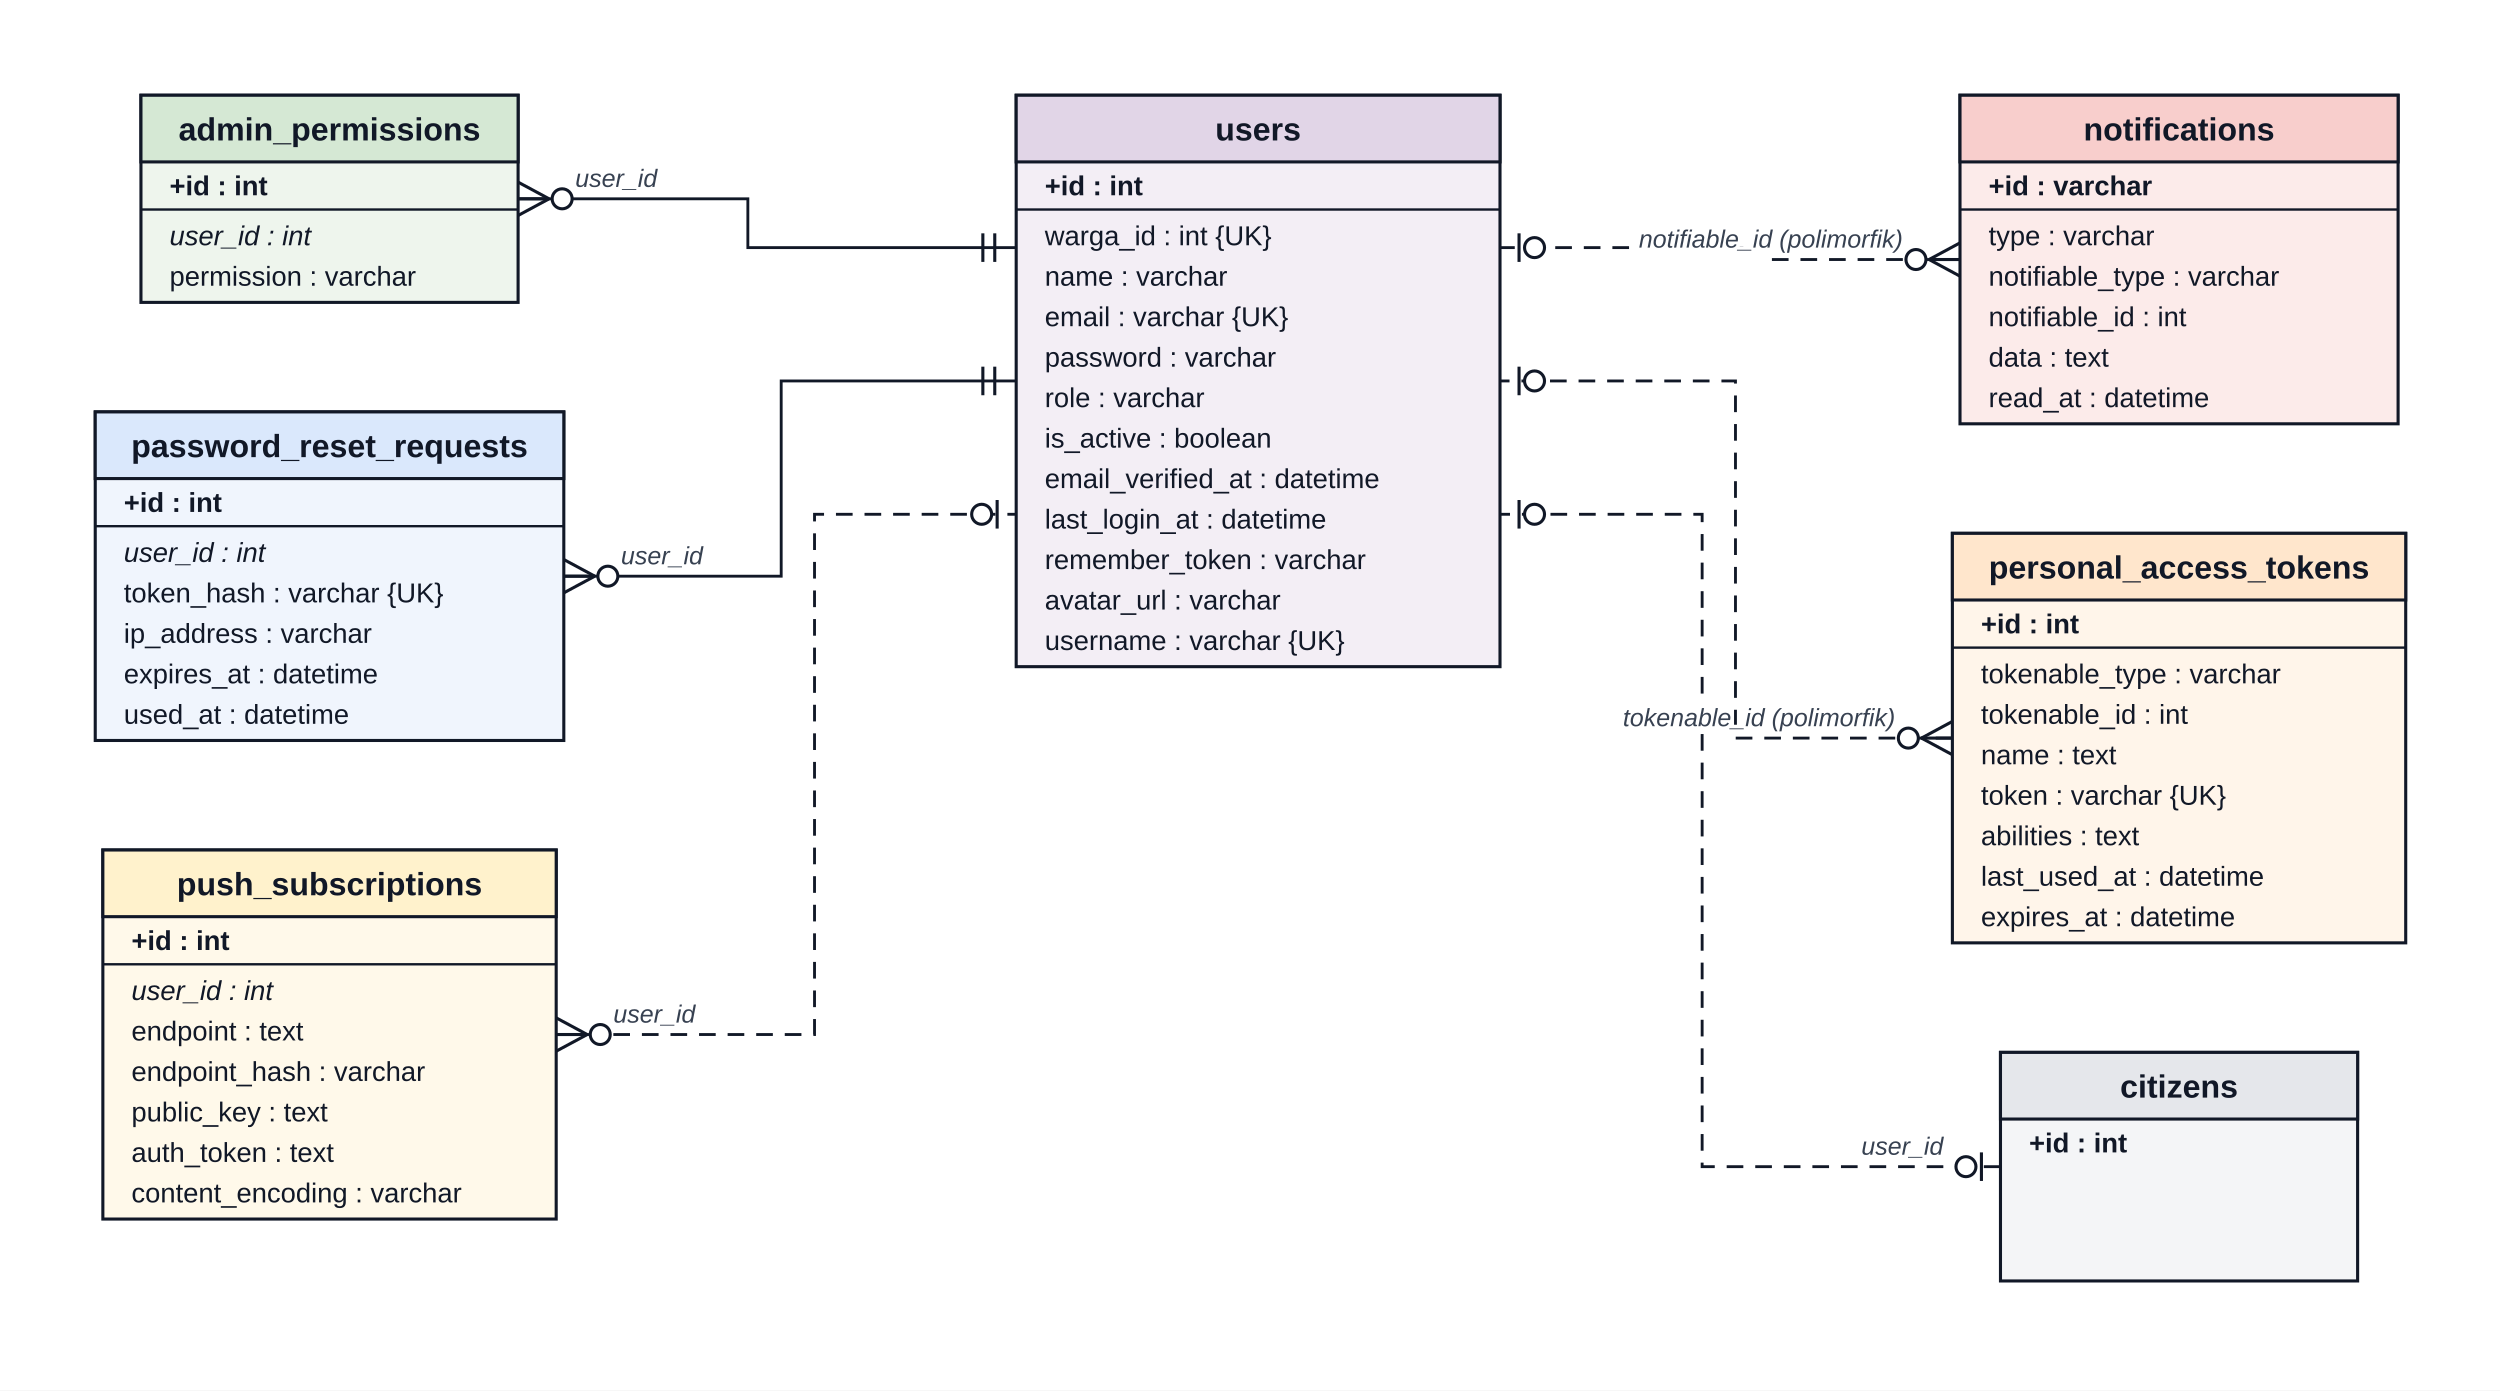
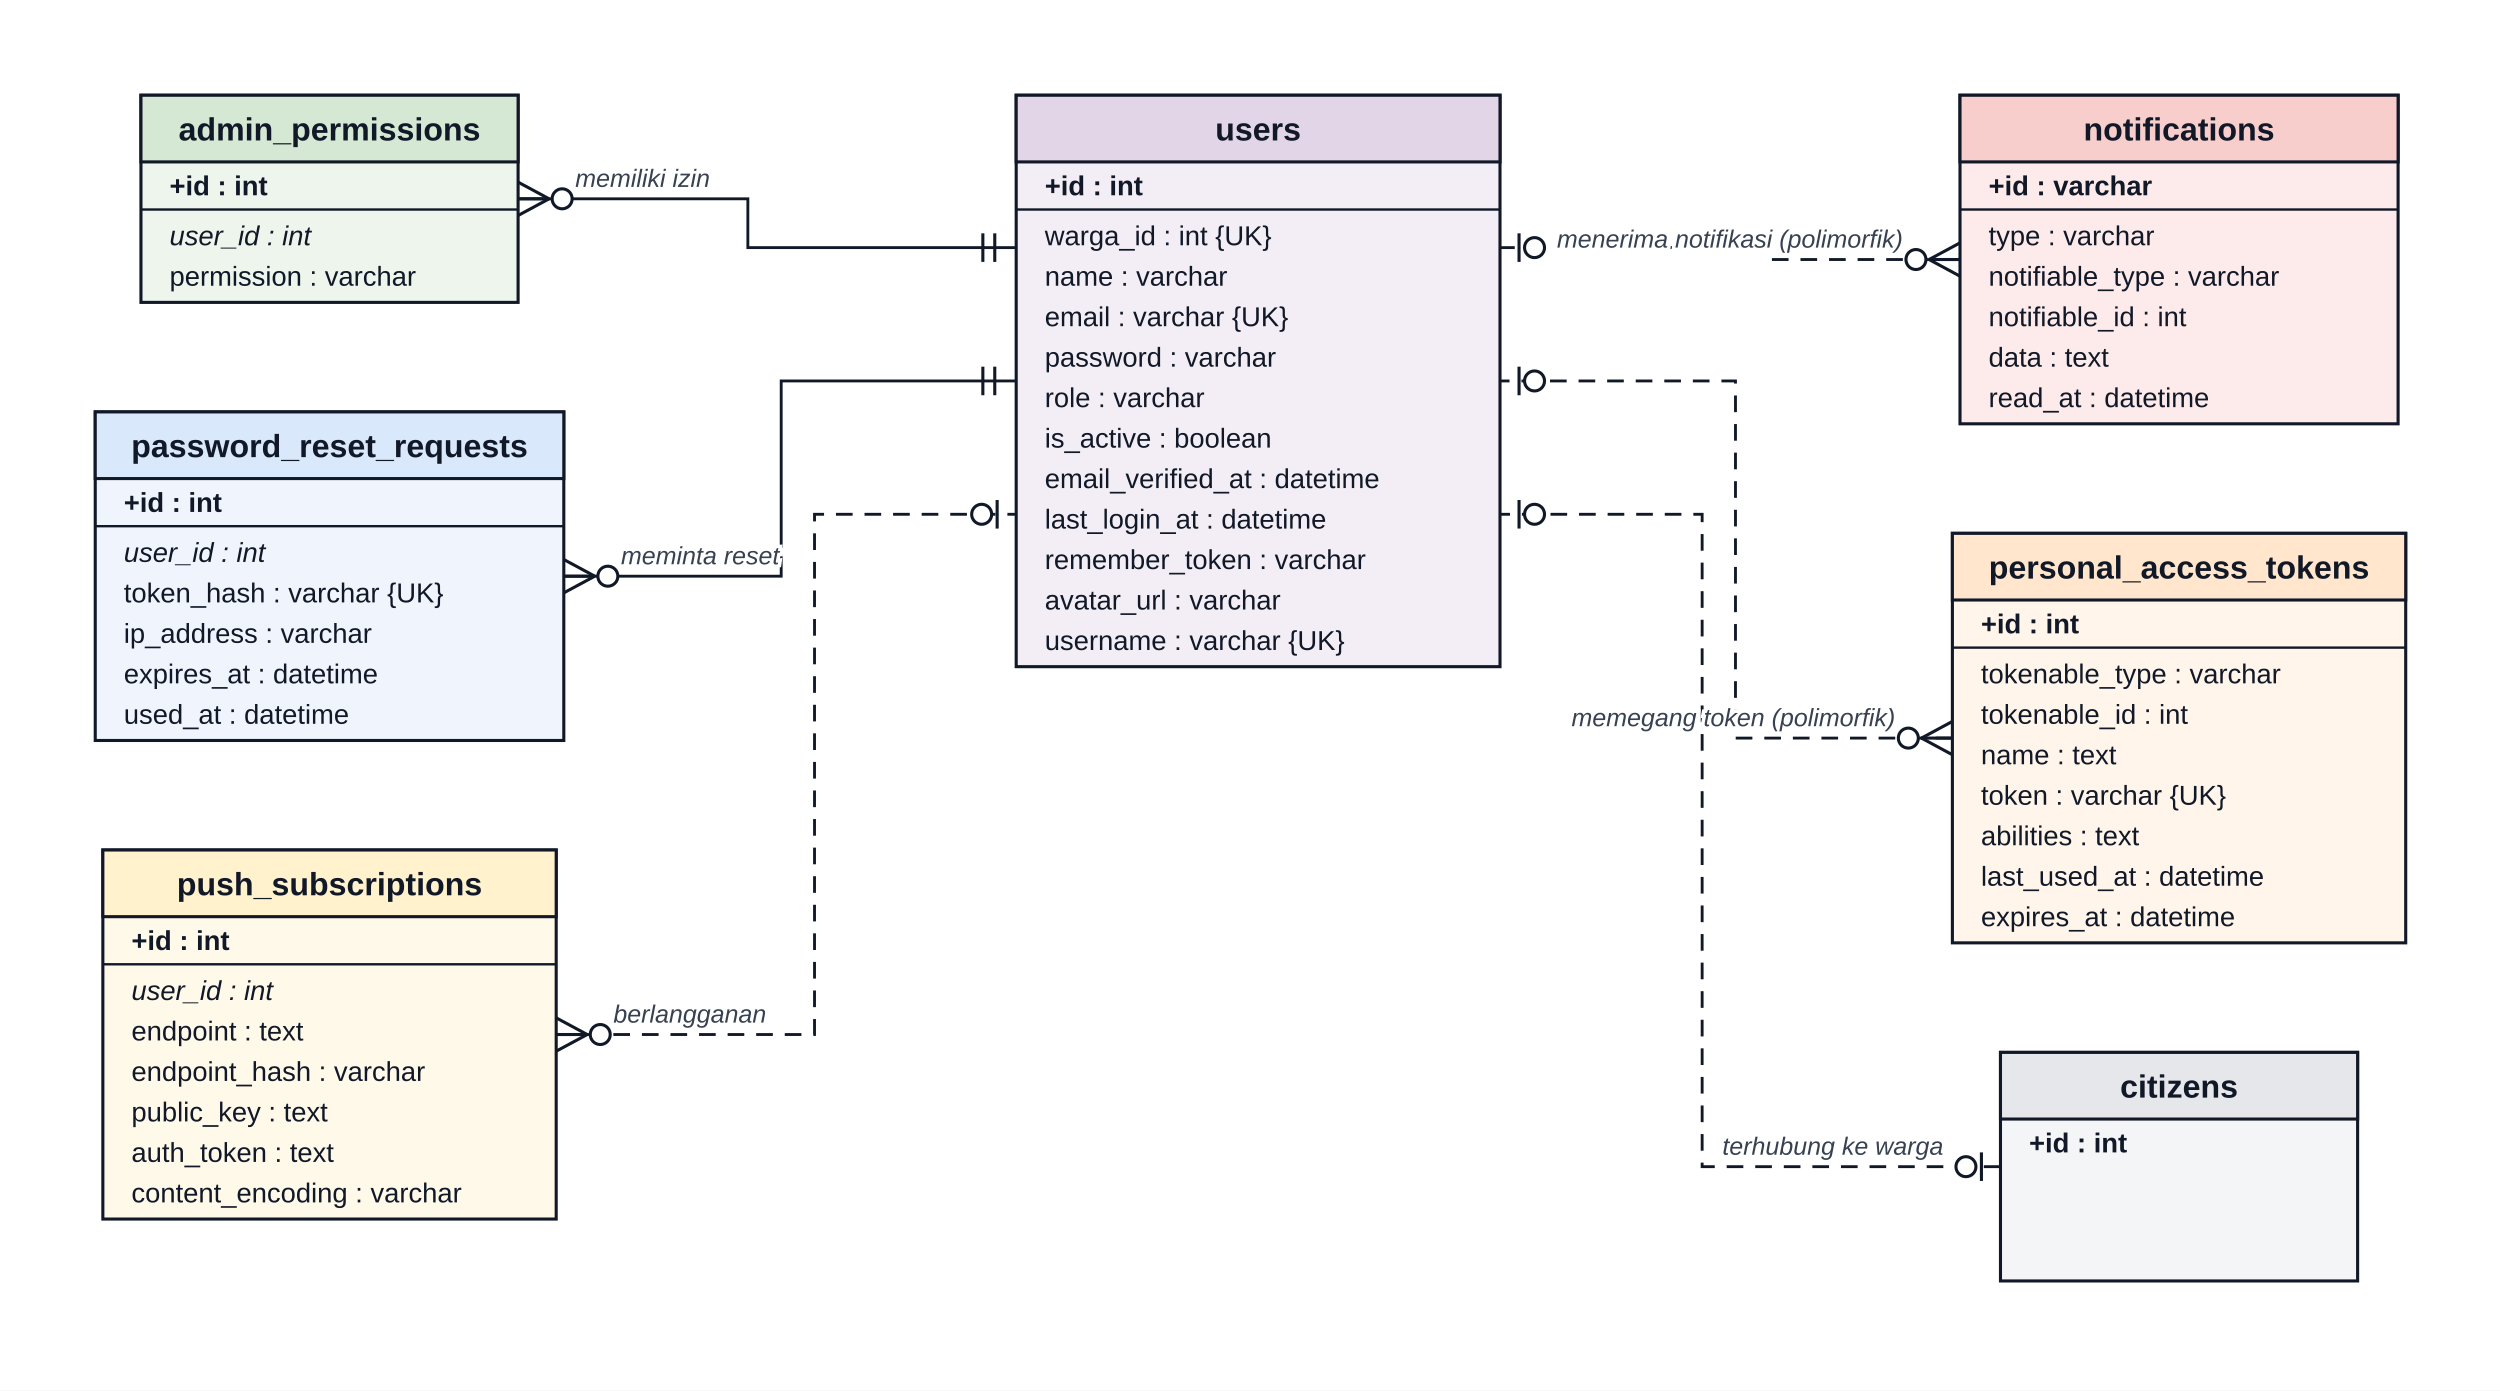
<svg xmlns="http://www.w3.org/2000/svg" viewBox="0 0 1050 584" width="1050" height="584" role="img" aria-label="Akun dan Akses">
  <rect width="1050" height="584" fill="#ffffff" />
  <path d="M217.6 83.5 H314.1 V104.0 H426.8" fill="none" stroke="#111827" stroke-width="1.2" />
  <path d="M236.8 242.0 H328.1 V160.0 H426.8" fill="none" stroke="#111827" stroke-width="1.2" />
  <path d="M233.6 434.5 H342.1 V216.0 H426.8" fill="none" stroke="#111827" stroke-width="1.2" stroke-dasharray="7 5" />
  <path d="M840.2 490.0 H714.9 V216.0 H630.0" fill="none" stroke="#111827" stroke-width="1.2" stroke-dasharray="7 5" />
  <path d="M823.2 109.0 H742.9 V104.0 H630.0" fill="none" stroke="#111827" stroke-width="1.2" stroke-dasharray="7 5" />
  <path d="M820.0 310.0 H728.9 V160.0 H630.0" fill="none" stroke="#111827" stroke-width="1.2" stroke-dasharray="7 5" />
  <rect x="426.8" y="40.0" width="203.2" height="240.0" fill="#f3eef5" stroke="#111827" stroke-width="1.3" />
  <rect x="426.8" y="40.0" width="203.2" height="28" fill="#e1d5e7" stroke="#111827" stroke-width="1.3" />
  <text x="528.4" y="59" text-anchor="middle" font-size="13.5" font-weight="bold" fill="#111827" font-family="Arial, Helvetica, sans-serif">users</text>
  <text x="438.8" y="82.0" font-size="11.5" fill="#111827" font-family="Arial, Helvetica, sans-serif" font-weight="bold">+id : int</text>
  <text x="438.8" y="103.0" font-size="11.5" fill="#111827" font-family="Arial, Helvetica, sans-serif">warga_id : int {UK}</text>
  <text x="438.8" y="120.0" font-size="11.5" fill="#111827" font-family="Arial, Helvetica, sans-serif">name : varchar</text>
  <text x="438.8" y="137.0" font-size="11.5" fill="#111827" font-family="Arial, Helvetica, sans-serif">email : varchar {UK}</text>
  <text x="438.8" y="154.0" font-size="11.5" fill="#111827" font-family="Arial, Helvetica, sans-serif">password : varchar</text>
  <text x="438.8" y="171.0" font-size="11.5" fill="#111827" font-family="Arial, Helvetica, sans-serif">role : varchar</text>
  <text x="438.8" y="188.0" font-size="11.5" fill="#111827" font-family="Arial, Helvetica, sans-serif">is_active : boolean</text>
  <text x="438.8" y="205.0" font-size="11.5" fill="#111827" font-family="Arial, Helvetica, sans-serif">email_verified_at : datetime</text>
  <text x="438.8" y="222.0" font-size="11.5" fill="#111827" font-family="Arial, Helvetica, sans-serif">last_login_at : datetime</text>
  <text x="438.8" y="239.0" font-size="11.5" fill="#111827" font-family="Arial, Helvetica, sans-serif">remember_token : varchar</text>
  <text x="438.8" y="256.0" font-size="11.5" fill="#111827" font-family="Arial, Helvetica, sans-serif">avatar_url : varchar</text>
  <text x="438.8" y="273.0" font-size="11.5" fill="#111827" font-family="Arial, Helvetica, sans-serif">username : varchar {UK}</text>
  <line x1="426.8" y1="88.0" x2="630.0" y2="88.0" stroke="#111827" stroke-width="1" />
  <rect x="59.2" y="40.0" width="158.4" height="87.0" fill="#eef5ed" stroke="#111827" stroke-width="1.3" />
  <rect x="59.2" y="40.0" width="158.4" height="28" fill="#d5e8d4" stroke="#111827" stroke-width="1.3" />
  <text x="138.4" y="59" text-anchor="middle" font-size="13.5" font-weight="bold" fill="#111827" font-family="Arial, Helvetica, sans-serif">admin_permissions</text>
  <text x="71.2" y="82.0" font-size="11.5" fill="#111827" font-family="Arial, Helvetica, sans-serif" font-weight="bold">+id : int</text>
  <text x="71.2" y="103.0" font-size="11.5" fill="#111827" font-family="Arial, Helvetica, sans-serif" font-style="italic">user_id : int</text>
  <text x="71.2" y="120.0" font-size="11.5" fill="#111827" font-family="Arial, Helvetica, sans-serif">permission : varchar</text>
  <line x1="59.2" y1="88.0" x2="217.6" y2="88.0" stroke="#111827" stroke-width="1" />
  <rect x="40.0" y="173.0" width="196.8" height="138.0" fill="#f0f5fd" stroke="#111827" stroke-width="1.3" />
  <rect x="40.0" y="173.0" width="196.8" height="28" fill="#dae8fc" stroke="#111827" stroke-width="1.3" />
  <text x="138.4" y="192" text-anchor="middle" font-size="13.5" font-weight="bold" fill="#111827" font-family="Arial, Helvetica, sans-serif">password_reset_requests</text>
  <text x="52.0" y="215.0" font-size="11.5" fill="#111827" font-family="Arial, Helvetica, sans-serif" font-weight="bold">+id : int</text>
  <text x="52.0" y="236.0" font-size="11.5" fill="#111827" font-family="Arial, Helvetica, sans-serif" font-style="italic">user_id : int</text>
  <text x="52.0" y="253.0" font-size="11.5" fill="#111827" font-family="Arial, Helvetica, sans-serif">token_hash : varchar {UK}</text>
  <text x="52.0" y="270.0" font-size="11.5" fill="#111827" font-family="Arial, Helvetica, sans-serif">ip_address : varchar</text>
  <text x="52.0" y="287.0" font-size="11.5" fill="#111827" font-family="Arial, Helvetica, sans-serif">expires_at : datetime</text>
  <text x="52.0" y="304.0" font-size="11.5" fill="#111827" font-family="Arial, Helvetica, sans-serif">used_at : datetime</text>
  <line x1="40.0" y1="221.0" x2="236.8" y2="221.0" stroke="#111827" stroke-width="1" />
  <rect x="43.2" y="357.0" width="190.4" height="155.0" fill="#fff9ea" stroke="#111827" stroke-width="1.3" />
  <rect x="43.2" y="357.0" width="190.4" height="28" fill="#fff2cc" stroke="#111827" stroke-width="1.3" />
  <text x="138.4" y="376" text-anchor="middle" font-size="13.5" font-weight="bold" fill="#111827" font-family="Arial, Helvetica, sans-serif">push_subscriptions</text>
  <text x="55.2" y="399.0" font-size="11.5" fill="#111827" font-family="Arial, Helvetica, sans-serif" font-weight="bold">+id : int</text>
  <text x="55.2" y="420.0" font-size="11.5" fill="#111827" font-family="Arial, Helvetica, sans-serif" font-style="italic">user_id : int</text>
  <text x="55.2" y="437.0" font-size="11.5" fill="#111827" font-family="Arial, Helvetica, sans-serif">endpoint : text</text>
  <text x="55.2" y="454.0" font-size="11.5" fill="#111827" font-family="Arial, Helvetica, sans-serif">endpoint_hash : varchar</text>
  <text x="55.2" y="471.0" font-size="11.5" fill="#111827" font-family="Arial, Helvetica, sans-serif">public_key : text</text>
  <text x="55.2" y="488.0" font-size="11.5" fill="#111827" font-family="Arial, Helvetica, sans-serif">auth_token : text</text>
  <text x="55.2" y="505.0" font-size="11.5" fill="#111827" font-family="Arial, Helvetica, sans-serif">content_encoding : varchar</text>
  <line x1="43.2" y1="405.0" x2="233.6" y2="405.0" stroke="#111827" stroke-width="1" />
  <rect x="823.2" y="40.0" width="184.0" height="138.0" fill="#fcebea" stroke="#111827" stroke-width="1.3" />
  <rect x="823.2" y="40.0" width="184.0" height="28" fill="#f8cecc" stroke="#111827" stroke-width="1.3" />
  <text x="915.2" y="59" text-anchor="middle" font-size="13.5" font-weight="bold" fill="#111827" font-family="Arial, Helvetica, sans-serif">notifications</text>
  <text x="835.2" y="82.0" font-size="11.5" fill="#111827" font-family="Arial, Helvetica, sans-serif" font-weight="bold">+id : varchar</text>
  <text x="835.2" y="103.0" font-size="11.5" fill="#111827" font-family="Arial, Helvetica, sans-serif">type : varchar</text>
  <text x="835.2" y="120.0" font-size="11.5" fill="#111827" font-family="Arial, Helvetica, sans-serif">notifiable_type : varchar</text>
  <text x="835.2" y="137.0" font-size="11.5" fill="#111827" font-family="Arial, Helvetica, sans-serif">notifiable_id : int</text>
  <text x="835.2" y="154.0" font-size="11.5" fill="#111827" font-family="Arial, Helvetica, sans-serif">data : text</text>
  <text x="835.2" y="171.0" font-size="11.5" fill="#111827" font-family="Arial, Helvetica, sans-serif">read_at : datetime</text>
  <line x1="823.2" y1="88.0" x2="1007.2" y2="88.0" stroke="#111827" stroke-width="1" />
  <rect x="820.0" y="224.0" width="190.4" height="172.0" fill="#fff5ea" stroke="#111827" stroke-width="1.3" />
  <rect x="820.0" y="224.0" width="190.4" height="28" fill="#ffe6cc" stroke="#111827" stroke-width="1.3" />
  <text x="915.2" y="243" text-anchor="middle" font-size="13.5" font-weight="bold" fill="#111827" font-family="Arial, Helvetica, sans-serif">personal_access_tokens</text>
  <text x="832.0" y="266.0" font-size="11.5" fill="#111827" font-family="Arial, Helvetica, sans-serif" font-weight="bold">+id : int</text>
  <text x="832.0" y="287.0" font-size="11.5" fill="#111827" font-family="Arial, Helvetica, sans-serif">tokenable_type : varchar</text>
  <text x="832.0" y="304.0" font-size="11.5" fill="#111827" font-family="Arial, Helvetica, sans-serif">tokenable_id : int</text>
  <text x="832.0" y="321.0" font-size="11.5" fill="#111827" font-family="Arial, Helvetica, sans-serif">name : text</text>
  <text x="832.0" y="338.0" font-size="11.5" fill="#111827" font-family="Arial, Helvetica, sans-serif">token : varchar {UK}</text>
  <text x="832.0" y="355.0" font-size="11.5" fill="#111827" font-family="Arial, Helvetica, sans-serif">abilities : text</text>
  <text x="832.0" y="372.0" font-size="11.5" fill="#111827" font-family="Arial, Helvetica, sans-serif">last_used_at : datetime</text>
  <text x="832.0" y="389.0" font-size="11.5" fill="#111827" font-family="Arial, Helvetica, sans-serif">expires_at : datetime</text>
  <line x1="820.0" y1="272.0" x2="1010.4" y2="272.0" stroke="#111827" stroke-width="1" />
  <rect x="840.2" y="442.0" width="150.0" height="96.0" fill="#f4f5f7" stroke="#111827" stroke-width="1.3" />
  <rect x="840.2" y="442.0" width="150.0" height="28" fill="#e5e7eb" stroke="#111827" stroke-width="1.3" />
  <text x="915.2" y="461" text-anchor="middle" font-size="13.5" font-weight="bold" fill="#111827" font-family="Arial, Helvetica, sans-serif">citizens</text>
  <text x="852.2" y="484.0" font-size="11.5" fill="#111827" font-family="Arial, Helvetica, sans-serif" font-weight="bold">+id : int</text>
  <line x1="230.6" y1="83.5" x2="217.6" y2="76.5" stroke="#111827" stroke-width="1.3" />
  <line x1="230.6" y1="83.5" x2="217.6" y2="90.5" stroke="#111827" stroke-width="1.3" />
  <line x1="230.6" y1="83.5" x2="217.6" y2="83.5" stroke="#111827" stroke-width="1.3" />
  <circle cx="236.1" cy="83.5" r="4.2" fill="#fff" stroke="#111827" stroke-width="1.3" />
  <line x1="417.8" y1="110.0" x2="417.8" y2="98.0" stroke="#111827" stroke-width="1.3" />
  <line x1="412.8" y1="110.0" x2="412.8" y2="98.0" stroke="#111827" stroke-width="1.3" />
  <line x1="249.8" y1="242.0" x2="236.8" y2="235.0" stroke="#111827" stroke-width="1.3" />
  <line x1="249.8" y1="242.0" x2="236.8" y2="249.0" stroke="#111827" stroke-width="1.3" />
  <line x1="249.8" y1="242.0" x2="236.8" y2="242.0" stroke="#111827" stroke-width="1.3" />
  <circle cx="255.3" cy="242.0" r="4.2" fill="#fff" stroke="#111827" stroke-width="1.3" />
  <line x1="417.8" y1="166.0" x2="417.8" y2="154.0" stroke="#111827" stroke-width="1.3" />
  <line x1="412.8" y1="166.0" x2="412.8" y2="154.0" stroke="#111827" stroke-width="1.3" />
  <line x1="246.6" y1="434.5" x2="233.6" y2="427.5" stroke="#111827" stroke-width="1.3" />
  <line x1="246.6" y1="434.5" x2="233.6" y2="441.5" stroke="#111827" stroke-width="1.3" />
  <line x1="246.6" y1="434.5" x2="233.6" y2="434.5" stroke="#111827" stroke-width="1.3" />
  <circle cx="252.1" cy="434.5" r="4.2" fill="#fff" stroke="#111827" stroke-width="1.3" />
  <line x1="418.8" y1="222.0" x2="418.8" y2="210.0" stroke="#111827" stroke-width="1.3" />
  <circle cx="412.3" cy="216.0" r="4.2" fill="#fff" stroke="#111827" stroke-width="1.3" />
  <line x1="832.2" y1="496.0" x2="832.2" y2="484.0" stroke="#111827" stroke-width="1.3" />
  <circle cx="825.7" cy="490.0" r="4.2" fill="#fff" stroke="#111827" stroke-width="1.3" />
  <line x1="638.0" y1="210.0" x2="638.0" y2="222.0" stroke="#111827" stroke-width="1.3" />
  <circle cx="644.5" cy="216.0" r="4.2" fill="#fff" stroke="#111827" stroke-width="1.3" />
  <line x1="810.2" y1="109.0" x2="823.2" y2="116.0" stroke="#111827" stroke-width="1.3" />
  <line x1="810.2" y1="109.0" x2="823.2" y2="102.0" stroke="#111827" stroke-width="1.3" />
  <line x1="810.2" y1="109.0" x2="823.2" y2="109.0" stroke="#111827" stroke-width="1.3" />
  <circle cx="804.7" cy="109.0" r="4.2" fill="#fff" stroke="#111827" stroke-width="1.3" />
  <line x1="638.0" y1="98.0" x2="638.0" y2="110.0" stroke="#111827" stroke-width="1.3" />
  <circle cx="644.5" cy="104.0" r="4.2" fill="#fff" stroke="#111827" stroke-width="1.3" />
  <line x1="807.0" y1="310.0" x2="820.0" y2="317.0" stroke="#111827" stroke-width="1.3" />
  <line x1="807.0" y1="310.0" x2="820.0" y2="303.0" stroke="#111827" stroke-width="1.3" />
  <line x1="807.0" y1="310.0" x2="820.0" y2="310.0" stroke="#111827" stroke-width="1.3" />
  <circle cx="801.5" cy="310.0" r="4.2" fill="#fff" stroke="#111827" stroke-width="1.3" />
  <line x1="638.0" y1="154.0" x2="638.0" y2="166.0" stroke="#111827" stroke-width="1.3" />
  <circle cx="644.5" cy="160.0" r="4.2" fill="#fff" stroke="#111827" stroke-width="1.3" />
-   <text x="241.6" y="78.5" text-anchor="start" font-size="10.5" font-style="italic" fill="#374151" font-family="Arial, Helvetica, sans-serif" stroke="#fff" stroke-width="3" paint-order="stroke">user_id</text>
-   <text x="260.8" y="237.0" text-anchor="start" font-size="10.5" font-style="italic" fill="#374151" font-family="Arial, Helvetica, sans-serif" stroke="#fff" stroke-width="3" paint-order="stroke">user_id</text>
-   <text x="257.6" y="429.5" text-anchor="start" font-size="10.5" font-style="italic" fill="#374151" font-family="Arial, Helvetica, sans-serif" stroke="#fff" stroke-width="3" paint-order="stroke">user_id</text>
-   <text x="816.2" y="485.0" text-anchor="end" font-size="10.5" font-style="italic" fill="#374151" font-family="Arial, Helvetica, sans-serif" stroke="#fff" stroke-width="3" paint-order="stroke">user_id</text>
-   <text x="799.2" y="104.0" text-anchor="end" font-size="10.5" font-style="italic" fill="#374151" font-family="Arial, Helvetica, sans-serif" stroke="#fff" stroke-width="3" paint-order="stroke">notifiable_id (polimorfik)</text>
-   <text x="796.0" y="305.0" text-anchor="end" font-size="10.5" font-style="italic" fill="#374151" font-family="Arial, Helvetica, sans-serif" stroke="#fff" stroke-width="3" paint-order="stroke">tokenable_id (polimorfik)</text>
+   <text x="241.6" y="78.5" text-anchor="start" font-size="10.5" font-style="italic" fill="#374151" font-family="Arial, Helvetica, sans-serif" stroke="#fff" stroke-width="3" paint-order="stroke">memiliki izin</text>
+   <text x="260.8" y="237.0" text-anchor="start" font-size="10.5" font-style="italic" fill="#374151" font-family="Arial, Helvetica, sans-serif" stroke="#fff" stroke-width="3" paint-order="stroke">meminta reset</text>
+   <text x="257.6" y="429.5" text-anchor="start" font-size="10.5" font-style="italic" fill="#374151" font-family="Arial, Helvetica, sans-serif" stroke="#fff" stroke-width="3" paint-order="stroke">berlangganan</text>
+   <text x="816.2" y="485.0" text-anchor="end" font-size="10.5" font-style="italic" fill="#374151" font-family="Arial, Helvetica, sans-serif" stroke="#fff" stroke-width="3" paint-order="stroke">terhubung ke warga</text>
+   <text x="799.2" y="104.0" text-anchor="end" font-size="10.5" font-style="italic" fill="#374151" font-family="Arial, Helvetica, sans-serif" stroke="#fff" stroke-width="3" paint-order="stroke">menerima notifikasi (polimorfik)</text>
+   <text x="796.0" y="305.0" text-anchor="end" font-size="10.5" font-style="italic" fill="#374151" font-family="Arial, Helvetica, sans-serif" stroke="#fff" stroke-width="3" paint-order="stroke">memegang token (polimorfik)</text>
</svg>
